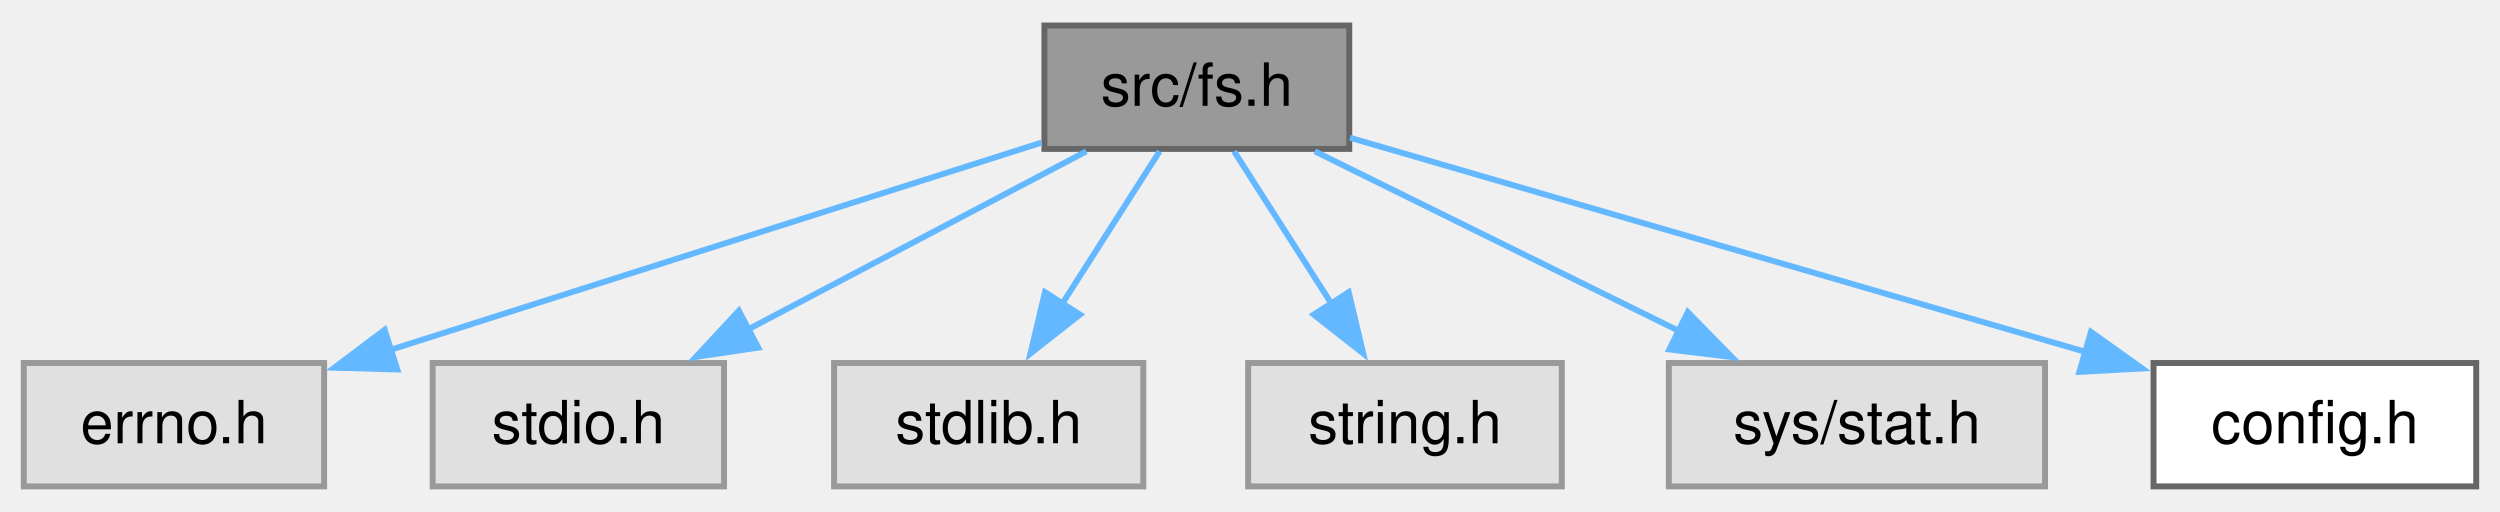
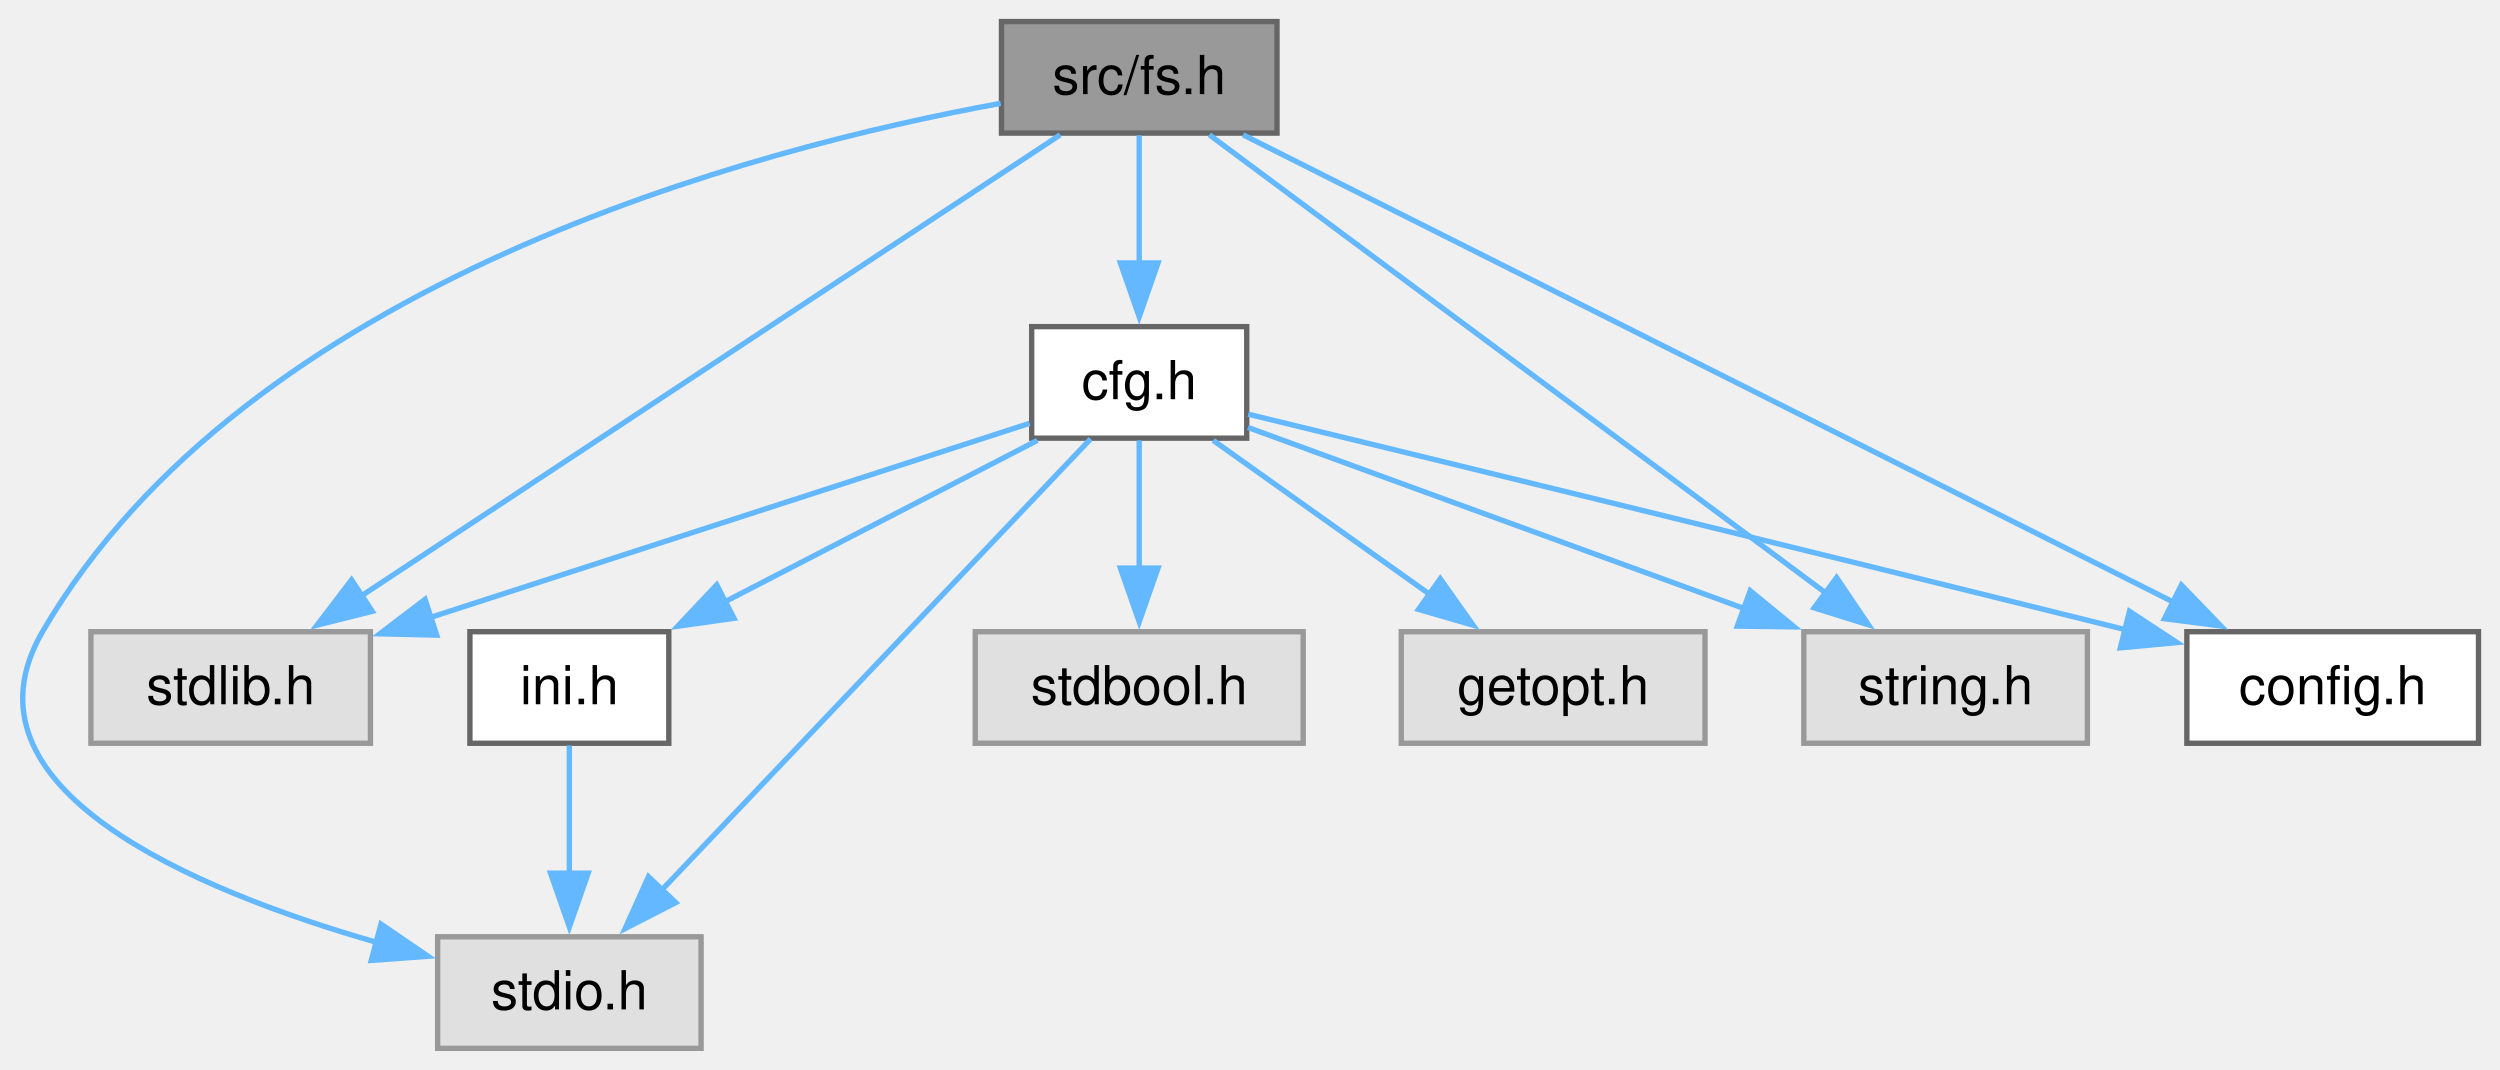
- <svg xmlns="http://www.w3.org/2000/svg" xmlns:xlink="http://www.w3.org/1999/xlink" width="420pt" height="86pt" viewBox="0.00 0.00 420.38 85.50">
-   <g id="graph0" class="graph" transform="scale(1 1) rotate(0) translate(4 81.5)">
+ <svg xmlns="http://www.w3.org/2000/svg" xmlns:xlink="http://www.w3.org/1999/xlink" width="465pt" height="199pt" viewBox="0.00 0.00 465.04 199.00">
+   <g id="graph0" class="graph" transform="scale(1 1) rotate(0) translate(4 195)">
    <g id="Node000001" class="node">
      <g id="a_Node000001">
        <a xlink:title="Модуль для работы с файловой системой">
-           <polygon fill="#999999" stroke="#666666" points="222.88,-77.5 171.62,-77.5 171.62,-56.75 222.88,-56.75 222.88,-77.5" />
-           <text text-anchor="middle" x="197.25" y="-64" font-family="Helvetica,sans-Serif" font-size="10.00">src/fs.h</text>
+           <polygon fill="#999999" stroke="#666666" points="233.54,-191 182.29,-191 182.29,-170.25 233.54,-170.25 233.54,-191" />
+           <text text-anchor="middle" x="207.91" y="-177.5" font-family="Helvetica,sans-Serif" font-size="10.00">src/fs.h</text>
        </a>
      </g>
    </g>
    <g id="Node000002" class="node">
      <g id="a_Node000002">
        <a xlink:title=" ">
-           <polygon fill="#e0e0e0" stroke="#999999" points="50.5,-20.75 0,-20.75 0,0 50.5,0 50.5,-20.75" />
-           <text text-anchor="middle" x="25.25" y="-7.25" font-family="Helvetica,sans-Serif" font-size="10.00">errno.h</text>
+           <polygon fill="#e0e0e0" stroke="#999999" points="126.41,-20.75 77.41,-20.75 77.41,0 126.41,0 126.41,-20.75" />
+           <text text-anchor="middle" x="101.91" y="-7.25" font-family="Helvetica,sans-Serif" font-size="10.00">stdio.h</text>
        </a>
      </g>
    </g>
    <g id="edge1_Node000001_Node000002" class="edge">
      <g id="a_edge1_Node000001_Node000002">
        <a xlink:title=" ">
-           <path fill="none" stroke="#63b8ff" d="M171.13,-57.81C141.96,-48.52 94.54,-33.43 61.72,-22.98" />
-           <polygon fill="#63b8ff" stroke="#63b8ff" points="62.81,-19.66 52.22,-19.96 60.68,-26.33 62.81,-19.66" />
+           <path fill="none" stroke="#63b8ff" d="M182.14,-175.79C136.31,-167.42 41.88,-142.7 3.91,-77.5 -13,-48.45 31.84,-29.51 66.34,-19.63" />
+           <polygon fill="#63b8ff" stroke="#63b8ff" points="66.87,-23.11 75.62,-17.13 65.06,-16.35 66.87,-23.11" />
        </a>
      </g>
    </g>
    <g id="Node000003" class="node">
      <g id="a_Node000003">
        <a xlink:title=" ">
-           <polygon fill="#e0e0e0" stroke="#999999" points="117.75,-20.75 68.75,-20.75 68.75,0 117.75,0 117.75,-20.75" />
-           <text text-anchor="middle" x="93.25" y="-7.25" font-family="Helvetica,sans-Serif" font-size="10.00">stdio.h</text>
+           <polygon fill="#e0e0e0" stroke="#999999" points="64.91,-77.5 12.91,-77.5 12.91,-56.75 64.91,-56.75 64.91,-77.5" />
+           <text text-anchor="middle" x="38.91" y="-64" font-family="Helvetica,sans-Serif" font-size="10.00">stdlib.h</text>
        </a>
      </g>
    </g>
    <g id="edge2_Node000001_Node000003" class="edge">
      <g id="a_edge2_Node000001_Node000003">
        <a xlink:title=" ">
-           <path fill="none" stroke="#63b8ff" d="M178.66,-56.34C162.83,-48.01 139.85,-35.91 121.71,-26.36" />
-           <polygon fill="#63b8ff" stroke="#63b8ff" points="123.5,-23.34 113.02,-21.78 120.24,-29.54 123.5,-23.34" />
+           <path fill="none" stroke="#63b8ff" d="M193.21,-169.93C164,-150.65 98.4,-107.37 62.87,-83.93" />
+           <polygon fill="#63b8ff" stroke="#63b8ff" points="65.24,-81.3 54.97,-78.72 61.39,-87.14 65.24,-81.3" />
        </a>
      </g>
    </g>
    <g id="Node000004" class="node">
      <g id="a_Node000004">
        <a xlink:title=" ">
-           <polygon fill="#e0e0e0" stroke="#999999" points="188.25,-20.75 136.25,-20.75 136.25,0 188.25,0 188.25,-20.75" />
-           <text text-anchor="middle" x="162.25" y="-7.25" font-family="Helvetica,sans-Serif" font-size="10.00">stdlib.h</text>
+           <polygon fill="#e0e0e0" stroke="#999999" points="384.29,-77.5 331.54,-77.5 331.54,-56.75 384.29,-56.75 384.29,-77.5" />
+           <text text-anchor="middle" x="357.91" y="-64" font-family="Helvetica,sans-Serif" font-size="10.00">string.h</text>
        </a>
      </g>
    </g>
    <g id="edge3_Node000001_Node000004" class="edge">
      <g id="a_edge3_Node000001_Node000004">
        <a xlink:title=" ">
-           <path fill="none" stroke="#63b8ff" d="M190.99,-56.34C186.41,-49.17 180.05,-39.23 174.48,-30.51" />
-           <polygon fill="#63b8ff" stroke="#63b8ff" points="177.6,-28.89 169.27,-22.35 171.71,-32.66 177.6,-28.89" />
+           <path fill="none" stroke="#63b8ff" d="M220.96,-169.93C246.67,-150.81 304.12,-108.11 335.84,-84.54" />
+           <polygon fill="#63b8ff" stroke="#63b8ff" points="337.64,-87.56 343.57,-78.78 333.46,-81.94 337.64,-87.56" />
        </a>
      </g>
    </g>
    <g id="Node000005" class="node">
      <g id="a_Node000005">
-         <a xlink:title=" ">
-           <polygon fill="#e0e0e0" stroke="#999999" points="258.62,-20.75 205.88,-20.75 205.88,0 258.62,0 258.62,-20.75" />
-           <text text-anchor="middle" x="232.25" y="-7.25" font-family="Helvetica,sans-Serif" font-size="10.00">string.h</text>
+         <a xlink:href="cfg_8h.html" target="_top" xlink:title="Анализирует конфигурацию в config.ini.">
+           <polygon fill="white" stroke="#666666" points="227.91,-134.25 187.91,-134.25 187.91,-113.5 227.91,-113.5 227.91,-134.25" />
+           <text text-anchor="middle" x="207.91" y="-120.75" font-family="Helvetica,sans-Serif" font-size="10.00">cfg.h</text>
        </a>
      </g>
    </g>
    <g id="edge4_Node000001_Node000005" class="edge">
      <g id="a_edge4_Node000001_Node000005">
        <a xlink:title=" ">
-           <path fill="none" stroke="#63b8ff" d="M203.51,-56.34C208.09,-49.17 214.45,-39.23 220.02,-30.51" />
-           <polygon fill="#63b8ff" stroke="#63b8ff" points="222.79,-32.66 225.23,-22.35 216.9,-28.89 222.79,-32.66" />
+           <path fill="none" stroke="#63b8ff" d="M207.91,-169.84C207.91,-163.22 207.91,-154.22 207.91,-146.02" />
+           <polygon fill="#63b8ff" stroke="#63b8ff" points="211.41,-146.09 207.91,-136.09 204.41,-146.09 211.41,-146.09" />
+         </a>
+       </g>
+     </g>
+     <g id="Node000008" class="node">
+       <g id="a_Node000008">
+         <a xlink:href="config_8h.html" target="_top" xlink:title="Константы">
+           <polygon fill="white" stroke="#666666" points="457.04,-77.5 402.79,-77.5 402.79,-56.75 457.04,-56.75 457.04,-77.5" />
+           <text text-anchor="middle" x="429.91" y="-64" font-family="Helvetica,sans-Serif" font-size="10.00">config.h</text>
+         </a>
+       </g>
+     </g>
+     <g id="edge13_Node000001_Node000008" class="edge">
+       <g id="a_edge13_Node000001_Node000008">
+         <a xlink:title=" ">
+           <path fill="none" stroke="#63b8ff" d="M227.23,-169.93C266.1,-150.4 353.99,-106.26 400.22,-83.04" />
+           <polygon fill="#63b8ff" stroke="#63b8ff" points="401.77,-86.18 409.14,-78.56 398.63,-79.92 401.77,-86.18" />
+         </a>
+       </g>
+     </g>
+     <g id="edge7_Node000005_Node000002" class="edge">
+       <g id="a_edge7_Node000005_Node000002">
+         <a xlink:title=" ">
+           <path fill="none" stroke="#63b8ff" d="M198.88,-113.37C181.21,-94.78 141.83,-53.36 119.06,-29.41" />
+           <polygon fill="#63b8ff" stroke="#63b8ff" points="121.7,-27.11 112.27,-22.27 116.63,-31.93 121.7,-27.11" />
+         </a>
+       </g>
+     </g>
+     <g id="edge8_Node000005_Node000003" class="edge">
+       <g id="a_edge8_Node000005_Node000003">
+         <a xlink:title=" ">
+           <path fill="none" stroke="#63b8ff" d="M187.53,-116.27C159.88,-107.31 110.02,-91.16 75.73,-80.05" />
+           <polygon fill="#63b8ff" stroke="#63b8ff" points="77.23,-76.86 66.64,-77.11 75.07,-83.52 77.23,-76.86" />
+         </a>
+       </g>
+     </g>
+     <g id="edge9_Node000005_Node000004" class="edge">
+       <g id="a_edge9_Node000005_Node000004">
+         <a xlink:title=" ">
+           <path fill="none" stroke="#63b8ff" d="M228.14,-115.49C251.76,-106.87 291.3,-92.44 320.54,-81.77" />
+           <polygon fill="#63b8ff" stroke="#63b8ff" points="321.57,-85.12 329.76,-78.4 319.17,-78.54 321.57,-85.12" />
        </a>
      </g>
    </g>
    <g id="Node000006" class="node">
      <g id="a_Node000006">
        <a xlink:title=" ">
-           <polygon fill="#e0e0e0" stroke="#999999" points="339.88,-20.75 276.62,-20.75 276.62,0 339.88,0 339.88,-20.75" />
-           <text text-anchor="middle" x="308.25" y="-7.25" font-family="Helvetica,sans-Serif" font-size="10.00">sys/stat.h</text>
+           <polygon fill="#e0e0e0" stroke="#999999" points="238.41,-77.5 177.41,-77.5 177.41,-56.75 238.41,-56.75 238.41,-77.5" />
+           <text text-anchor="middle" x="207.91" y="-64" font-family="Helvetica,sans-Serif" font-size="10.00">stdbool.h</text>
        </a>
      </g>
    </g>
-     <g id="edge5_Node000001_Node000006" class="edge">
-       <g id="a_edge5_Node000001_Node000006">
+     <g id="edge5_Node000005_Node000006" class="edge">
+       <g id="a_edge5_Node000005_Node000006">
        <a xlink:title=" ">
-           <path fill="none" stroke="#63b8ff" d="M217.09,-56.34C234.14,-47.93 258.97,-35.68 278.41,-26.09" />
-           <polygon fill="#63b8ff" stroke="#63b8ff" points="279.8,-29.31 287.22,-21.75 276.7,-23.03 279.8,-29.31" />
+           <path fill="none" stroke="#63b8ff" d="M207.91,-113.09C207.91,-106.47 207.91,-97.47 207.91,-89.27" />
+           <polygon fill="#63b8ff" stroke="#63b8ff" points="211.41,-89.34 207.91,-79.34 204.41,-89.34 211.41,-89.34" />
        </a>
      </g>
    </g>
    <g id="Node000007" class="node">
      <g id="a_Node000007">
-         <a xlink:href="config_8h.html" target="_top" xlink:title="Конфигурация">
-           <polygon fill="white" stroke="#666666" points="412.38,-20.75 358.12,-20.75 358.12,0 412.38,0 412.38,-20.75" />
-           <text text-anchor="middle" x="385.25" y="-7.25" font-family="Helvetica,sans-Serif" font-size="10.00">config.h</text>
+         <a xlink:title=" ">
+           <polygon fill="#e0e0e0" stroke="#999999" points="313.16,-77.5 256.66,-77.5 256.66,-56.75 313.16,-56.75 313.16,-77.5" />
+           <text text-anchor="middle" x="284.91" y="-64" font-family="Helvetica,sans-Serif" font-size="10.00">getopt.h</text>
        </a>
      </g>
    </g>
-     <g id="edge6_Node000001_Node000007" class="edge">
-       <g id="a_edge6_Node000001_Node000007">
+     <g id="edge6_Node000005_Node000007" class="edge">
+       <g id="a_edge6_Node000005_Node000007">
        <a xlink:title=" ">
-           <path fill="none" stroke="#63b8ff" d="M223,-58.63C254.99,-49.31 309.85,-33.33 346.83,-22.57" />
-           <polygon fill="#63b8ff" stroke="#63b8ff" points="347.6,-25.98 356.23,-19.83 345.65,-19.26 347.6,-25.98" />
+           <path fill="none" stroke="#63b8ff" d="M221.68,-113.09C232.85,-105.15 248.83,-93.78 261.94,-84.46" />
+           <polygon fill="#63b8ff" stroke="#63b8ff" points="263.91,-87.35 270.03,-78.71 259.86,-81.65 263.91,-87.35" />
+         </a>
+       </g>
+     </g>
+     <g id="edge10_Node000005_Node000008" class="edge">
+       <g id="a_edge10_Node000005_Node000008">
+         <a xlink:title=" ">
+           <path fill="none" stroke="#63b8ff" d="M228.18,-117.96C260.44,-110.12 325.7,-94.22 391.46,-77.85" />
+           <polygon fill="#63b8ff" stroke="#63b8ff" points="392.12,-81.29 400.97,-75.48 390.42,-74.5 392.12,-81.29" />
+         </a>
+       </g>
+     </g>
+     <g id="Node000009" class="node">
+       <g id="a_Node000009">
+         <a xlink:href="ini_8h.html" target="_top" xlink:title=" ">
+           <polygon fill="white" stroke="#666666" points="120.41,-77.5 83.41,-77.5 83.41,-56.75 120.41,-56.75 120.41,-77.5" />
+           <text text-anchor="middle" x="101.91" y="-64" font-family="Helvetica,sans-Serif" font-size="10.00">ini.h</text>
+         </a>
+       </g>
+     </g>
+     <g id="edge11_Node000005_Node000009" class="edge">
+       <g id="a_edge11_Node000005_Node000009">
+         <a xlink:title=" ">
+           <path fill="none" stroke="#63b8ff" d="M188.96,-113.09C172.84,-104.76 149.41,-92.66 130.92,-83.11" />
+           <polygon fill="#63b8ff" stroke="#63b8ff" points="132.54,-80 122.05,-78.52 129.32,-86.22 132.54,-80" />
+         </a>
+       </g>
+     </g>
+     <g id="edge12_Node000009_Node000002" class="edge">
+       <g id="a_edge12_Node000009_Node000002">
+         <a xlink:title=" ">
+           <path fill="none" stroke="#63b8ff" d="M101.91,-56.34C101.91,-49.72 101.91,-40.72 101.91,-32.52" />
+           <polygon fill="#63b8ff" stroke="#63b8ff" points="105.41,-32.59 101.91,-22.59 98.41,-32.59 105.41,-32.59" />
        </a>
      </g>
    </g>
  </g>
</svg>
